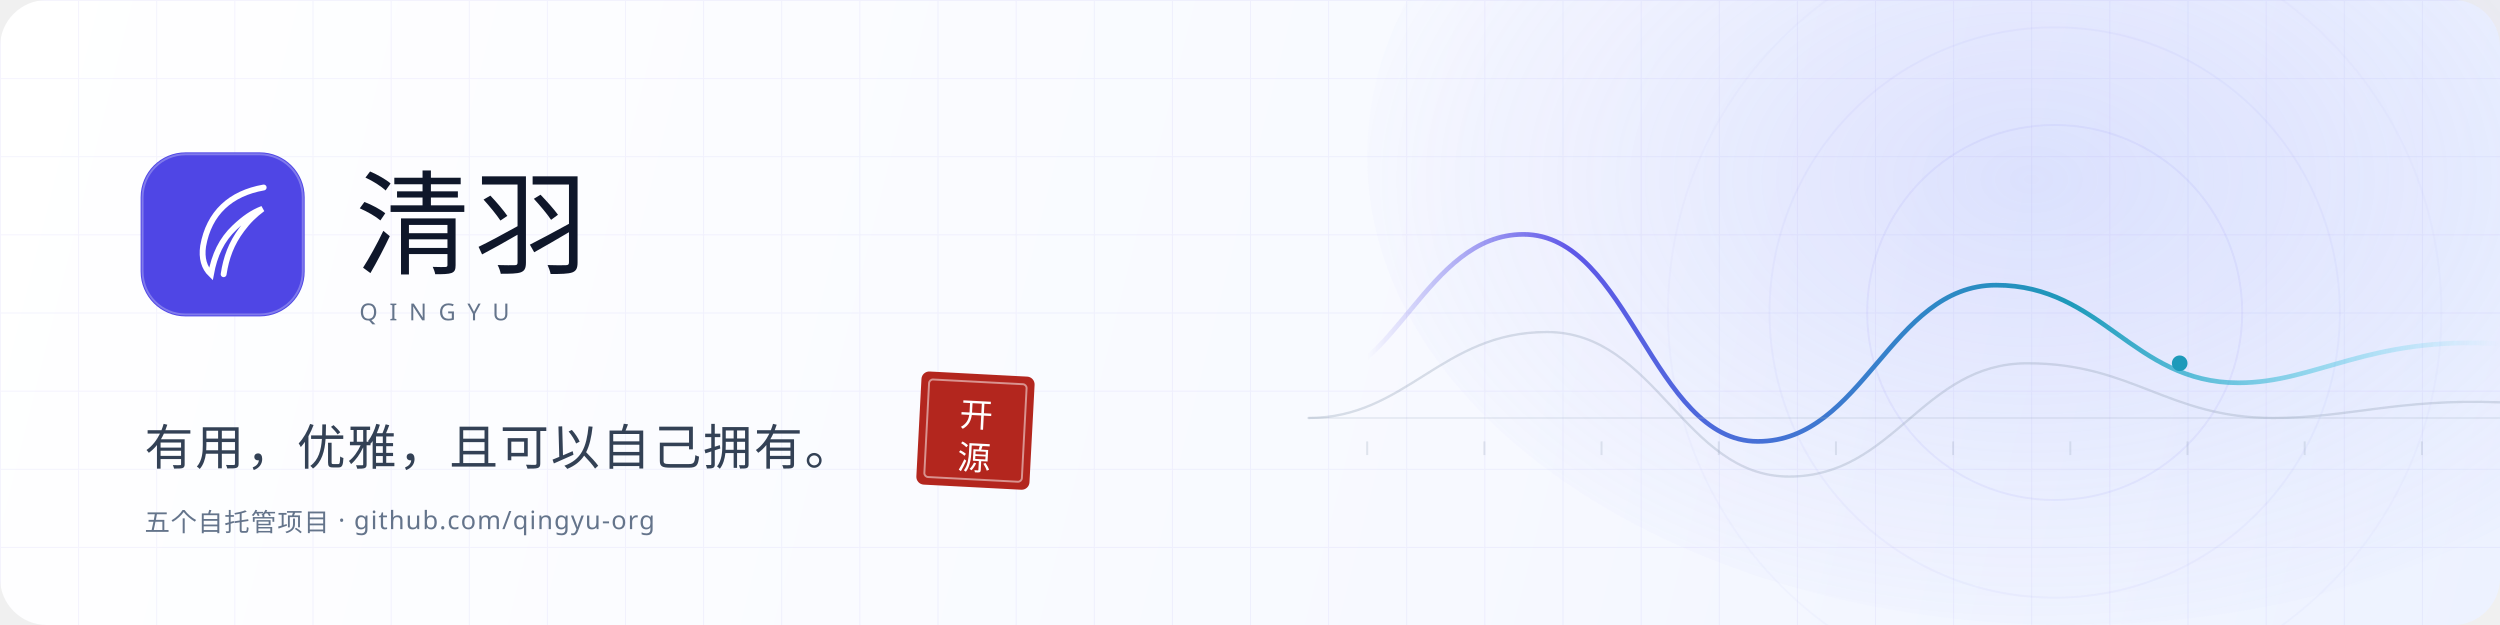
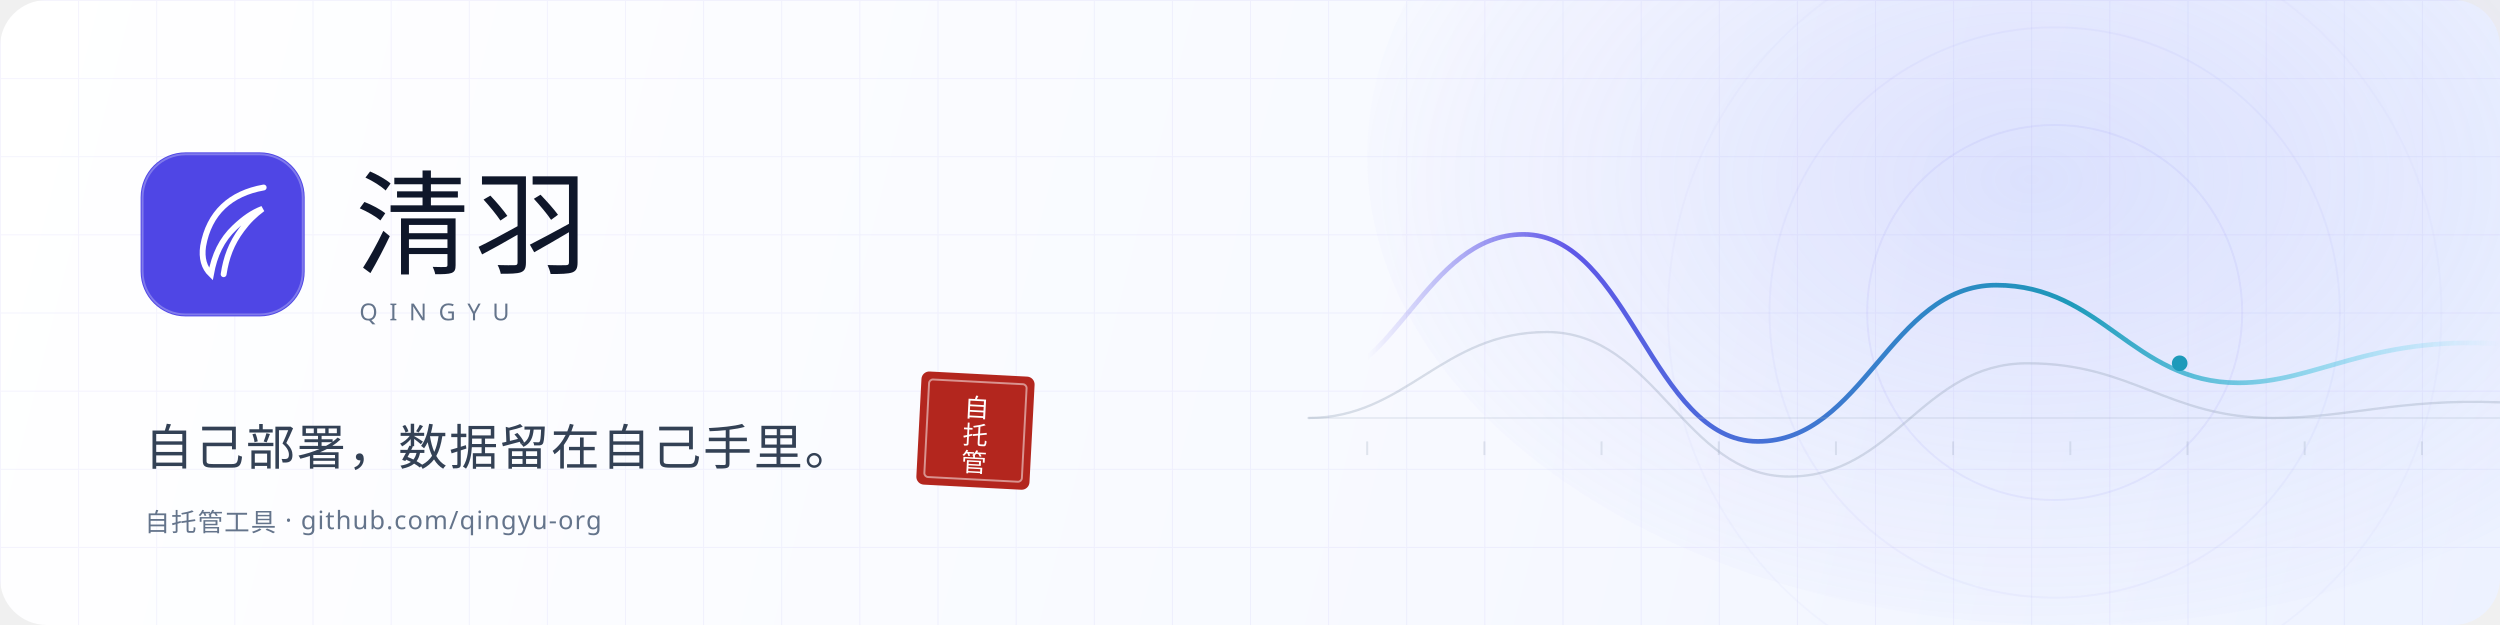
- <svg xmlns="http://www.w3.org/2000/svg" width="1280" height="320" viewBox="0 0 1280 320" fill="none" role="img" aria-label="清羽 QingYu — 有用，优雅，且可以自己拥有。">
+ <svg xmlns="http://www.w3.org/2000/svg" width="1280" height="320" viewBox="0 0 1280 320" fill="none" role="img" aria-label="清羽 QingYu — 自己部署，数据留在自己手里。">
  <defs>
    <linearGradient id="bg" x1="0" y1="0" x2="1280" y2="320" gradientUnits="userSpaceOnUse">
      <stop stop-color="#FFFFFF" />
      <stop offset="0.6" stop-color="#F7F9FF" />
      <stop offset="1" stop-color="#EDF2FF" />
    </linearGradient>
    <linearGradient id="mark" x1="80" y1="70" x2="164" y2="164" gradientUnits="userSpaceOnUse">
      <stop stop-color="#4F46E5" />
      <stop offset="1" stop-color="#0891B2" />
    </linearGradient>
    <linearGradient id="wave" x1="700" y1="0" x2="1280" y2="0" gradientUnits="userSpaceOnUse">
      <stop stop-color="#4F46E5" stop-opacity="0" />
      <stop offset="0.18" stop-color="#4F46E5" />
      <stop offset="0.62" stop-color="#0891B2" />
      <stop offset="1" stop-color="#22D3EE" stop-opacity="0" />
    </linearGradient>
    <radialGradient id="glow" cx="0" cy="0" r="1" gradientTransform="translate(1040 92) rotate(90) scale(250 380)" gradientUnits="userSpaceOnUse">
      <stop stop-color="#818CF8" stop-opacity="0.2" />
      <stop offset="1" stop-color="#818CF8" stop-opacity="0" />
    </radialGradient>
    <pattern id="grid" width="40" height="40" patternUnits="userSpaceOnUse">
      <path d="M40 0 0 0 0 40" stroke="#4F46E5" stroke-opacity="0.055" stroke-width="1" />
    </pattern>
  </defs>
  <rect width="1280" height="320" rx="24" fill="url(#bg)" />
  <rect width="1280" height="320" rx="24" fill="url(#grid)" />
  <ellipse cx="1060" cy="80" rx="360" ry="240" fill="url(#glow)" />
  <g opacity="0.55">
    <circle cx="1052" cy="160" r="96" stroke="#4F46E5" stroke-opacity="0.12" />
    <circle cx="1052" cy="160" r="146" stroke="#4F46E5" stroke-opacity="0.08" />
    <circle cx="1052" cy="160" r="198" stroke="#4F46E5" stroke-opacity="0.05" />
  </g>
  <g opacity="0.9">
    <path d="M670 196C714 196 730 120 780 120C834 120 846 226 900 226C954 226 968 146 1022 146C1076 146 1092 196 1146 196C1186 196 1212 172 1280 176" stroke="url(#wave)" stroke-width="2.4" stroke-linecap="round" />
    <path d="M670 214C720 214 738 170 792 170C848 170 862 244 916 244C970 244 984 186 1038 186C1092 186 1110 214 1164 214C1202 214 1228 204 1280 206" stroke="#94A3B8" stroke-opacity="0.38" stroke-width="1.2" stroke-linecap="round" />
    <line x1="670" y1="214" x2="1280" y2="214" stroke="#94A3B8" stroke-opacity="0.18" />
    <g stroke="#94A3B8" stroke-opacity="0.28">
      <path d="M700 226v7M760 226v7M820 226v7M880 226v7M940 226v7M1000 226v7M1060 226v7M1120 226v7M1180 226v7M1240 226v7" />
    </g>
    <circle cx="1116" cy="186" r="4" fill="#0891B2" />
  </g>
  <g transform="translate(72 78)">
    <rect width="84" height="84" rx="23" fill="url(#mark)" />
    <rect x="1" y="1" width="82" height="82" rx="22" stroke="#FFFFFF" stroke-opacity="0.28" />
    <path d="M63 18c-17 3-28 13-31 30-.9 6.2.5 11 4 14.4 1.8-9.8 5.4-17.6 12.2-24 4.9-4.6 9-7.5 14.2-9.5-4.1 3.1-7.2 6-10.6 10.6-5.4 7.2-8 14.4-9.3 22.9" fill="none" stroke="#fff" stroke-width="3" stroke-linecap="round" />
  </g>
  <text x="182" y="136" fill="#0F172A" font-family="'Noto Serif SC','Source Han Serif SC','Songti SC','STSong','SimSun',serif" font-size="58" font-weight="500" letter-spacing="3">清羽</text>
  <text x="184" y="164" fill="#64748B" font-family="'Segoe UI','PingFang SC','Microsoft YaHei',sans-serif" font-size="12" font-weight="500" letter-spacing="6">QINGYU</text>
-   <text x="74" y="238" fill="#334155" font-family="'Noto Serif SC','Source Han Serif SC','Songti SC','STSong','SimSun',serif" font-size="25" letter-spacing="1">有用，优雅，且可以自己拥有。</text>
-   <text x="74" y="272" fill="#64748B" font-family="'Segoe UI','PingFang SC','Microsoft YaHei',sans-serif" font-size="13" letter-spacing="0.6">五个自托管项目 · github.com/qingyu-org</text>
+   <text x="74" y="238" fill="#334155" font-family="'Noto Serif SC','Source Han Serif SC','Songti SC','STSong','SimSun',serif" font-size="25" letter-spacing="1">自己部署，数据留在自己手里。</text>
+   <text x="74" y="272" fill="#64748B" font-family="'Segoe UI','PingFang SC','Microsoft YaHei',sans-serif" font-size="13" letter-spacing="0.6">自托管工具 · github.com/qingyu-org</text>
  <g transform="translate(472 190) rotate(3)">
    <rect width="58" height="58" rx="4" fill="#B3261E" />
    <rect x="4" y="4" width="50" height="50" rx="2" fill="none" stroke="#FFFFFF" stroke-opacity="0.5" />
-     <text x="29" y="27" fill="#FFFFFF" font-family="'Noto Serif SC','Songti SC','STSong','SimSun',serif" font-size="17" letter-spacing="0" text-anchor="middle">开</text>
-     <text x="29" y="49" fill="#FFFFFF" font-family="'Noto Serif SC','Songti SC','STSong','SimSun',serif" font-size="17" letter-spacing="0" text-anchor="middle">源</text>
+     <text x="29" y="22" fill="#FFFFFF" font-family="'Noto Serif SC','Songti SC','STSong','SimSun',serif" font-size="13" letter-spacing="0" text-anchor="middle">自</text>
+     <text x="29" y="36" fill="#FFFFFF" font-family="'Noto Serif SC','Songti SC','STSong','SimSun',serif" font-size="13" letter-spacing="0" text-anchor="middle">托</text>
+     <text x="29" y="50" fill="#FFFFFF" font-family="'Noto Serif SC','Songti SC','STSong','SimSun',serif" font-size="13" letter-spacing="0" text-anchor="middle">管</text>
  </g>
</svg>
